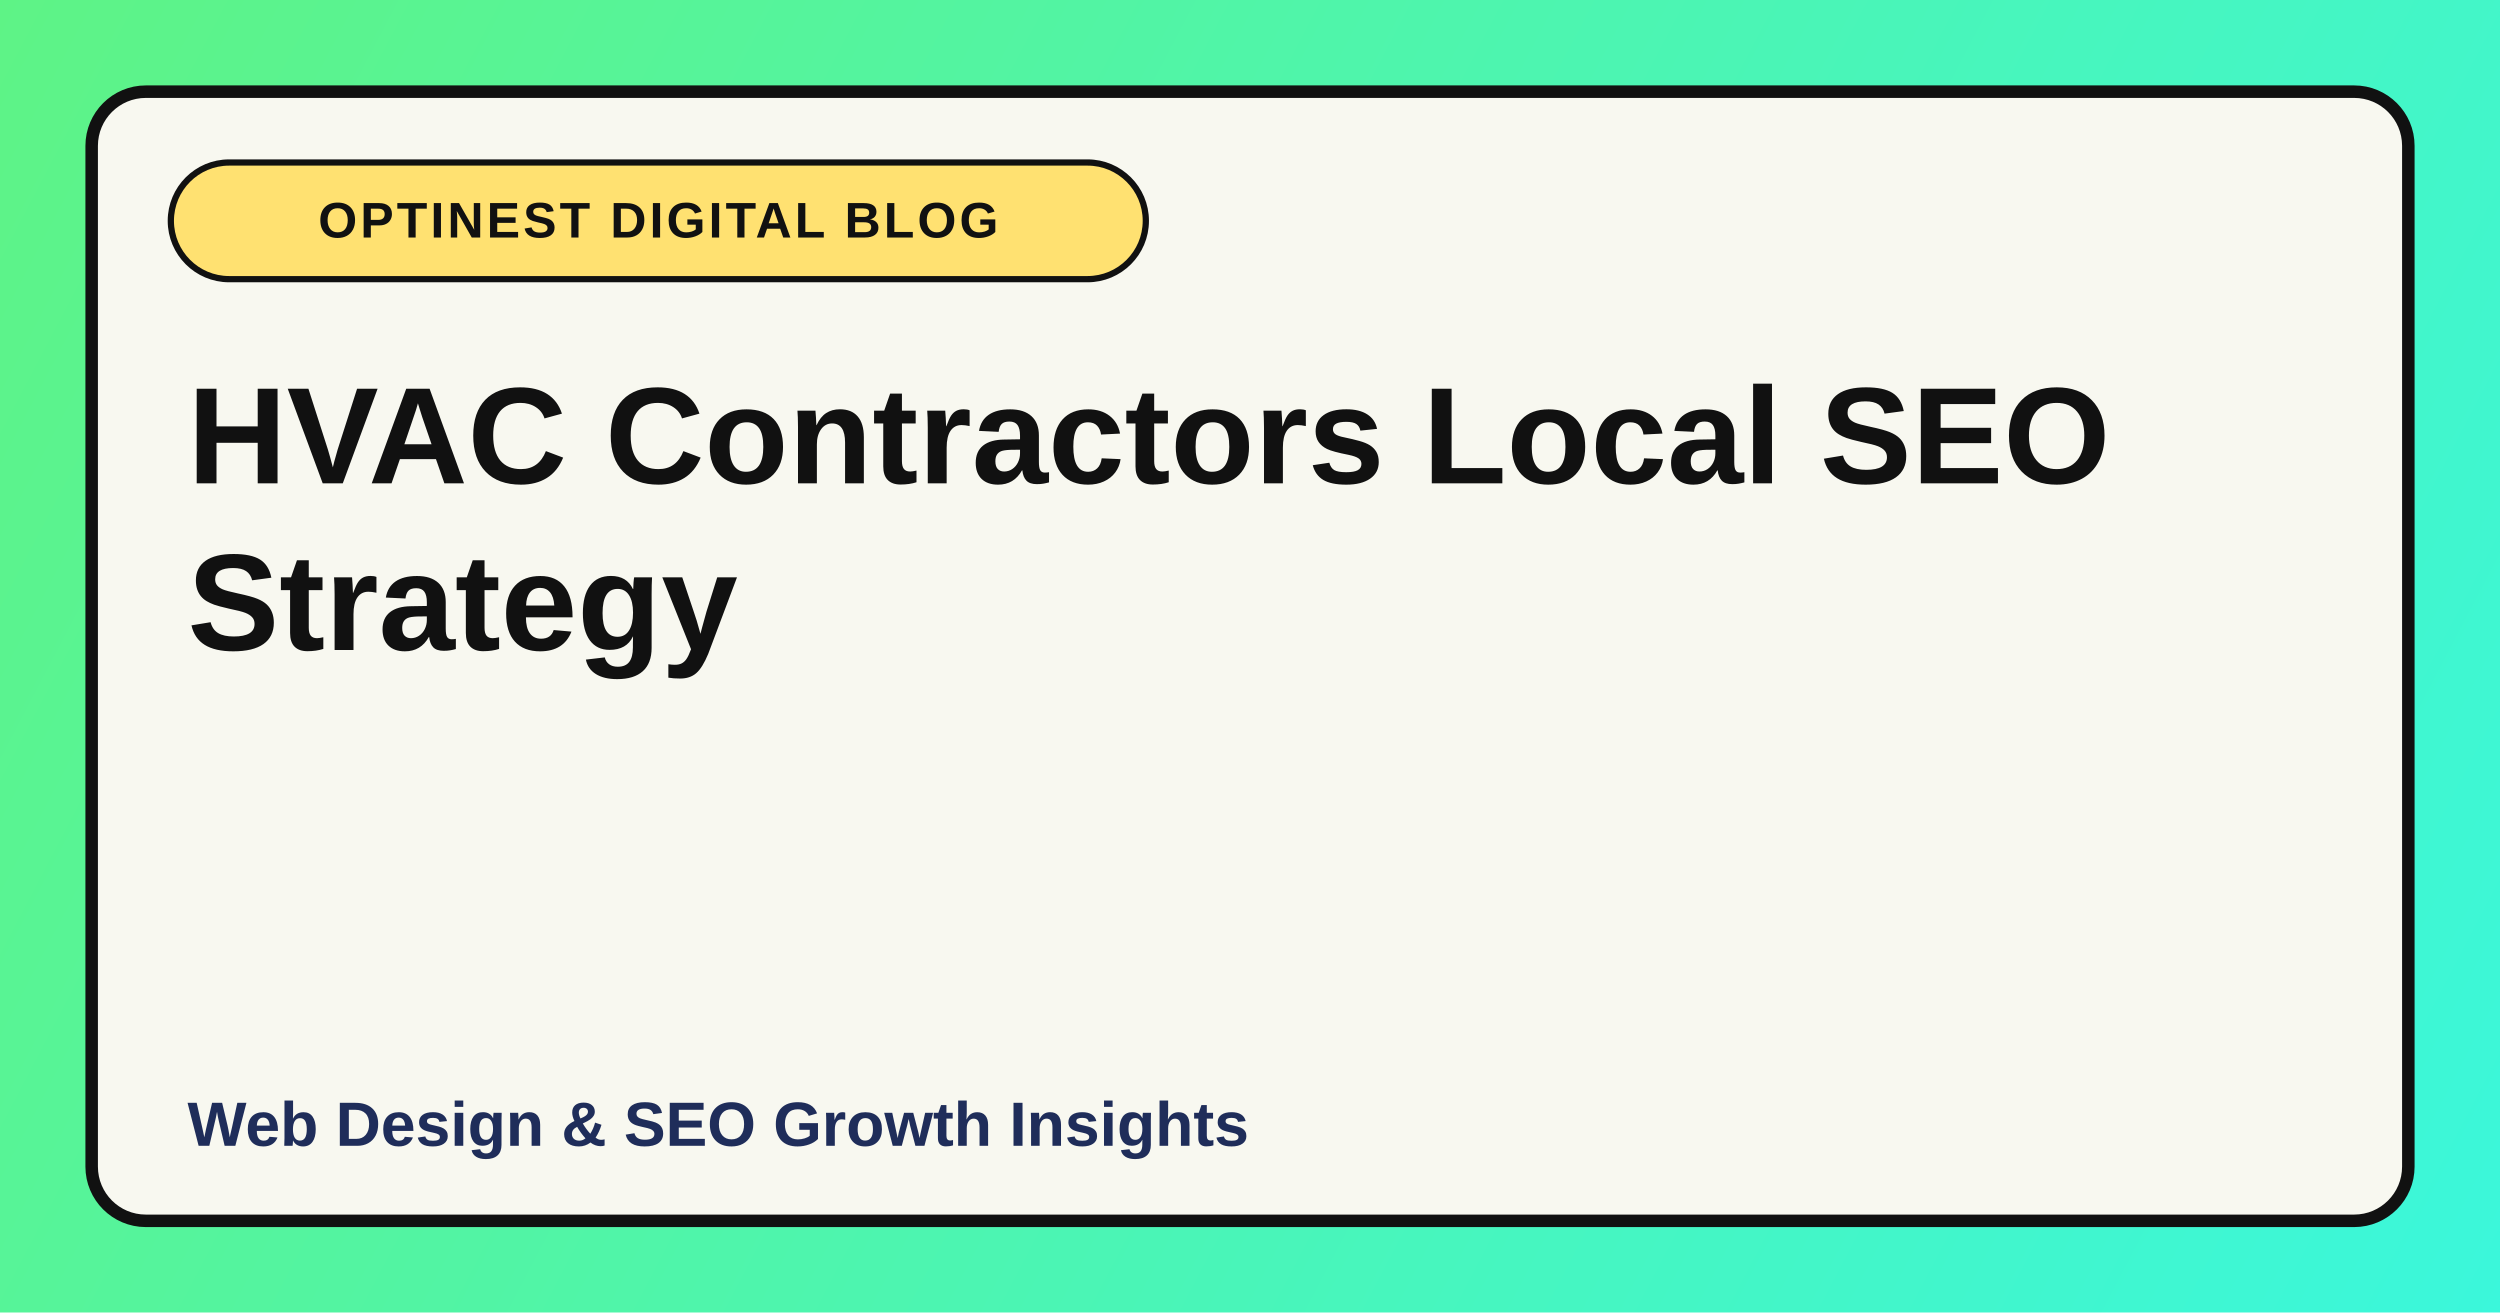
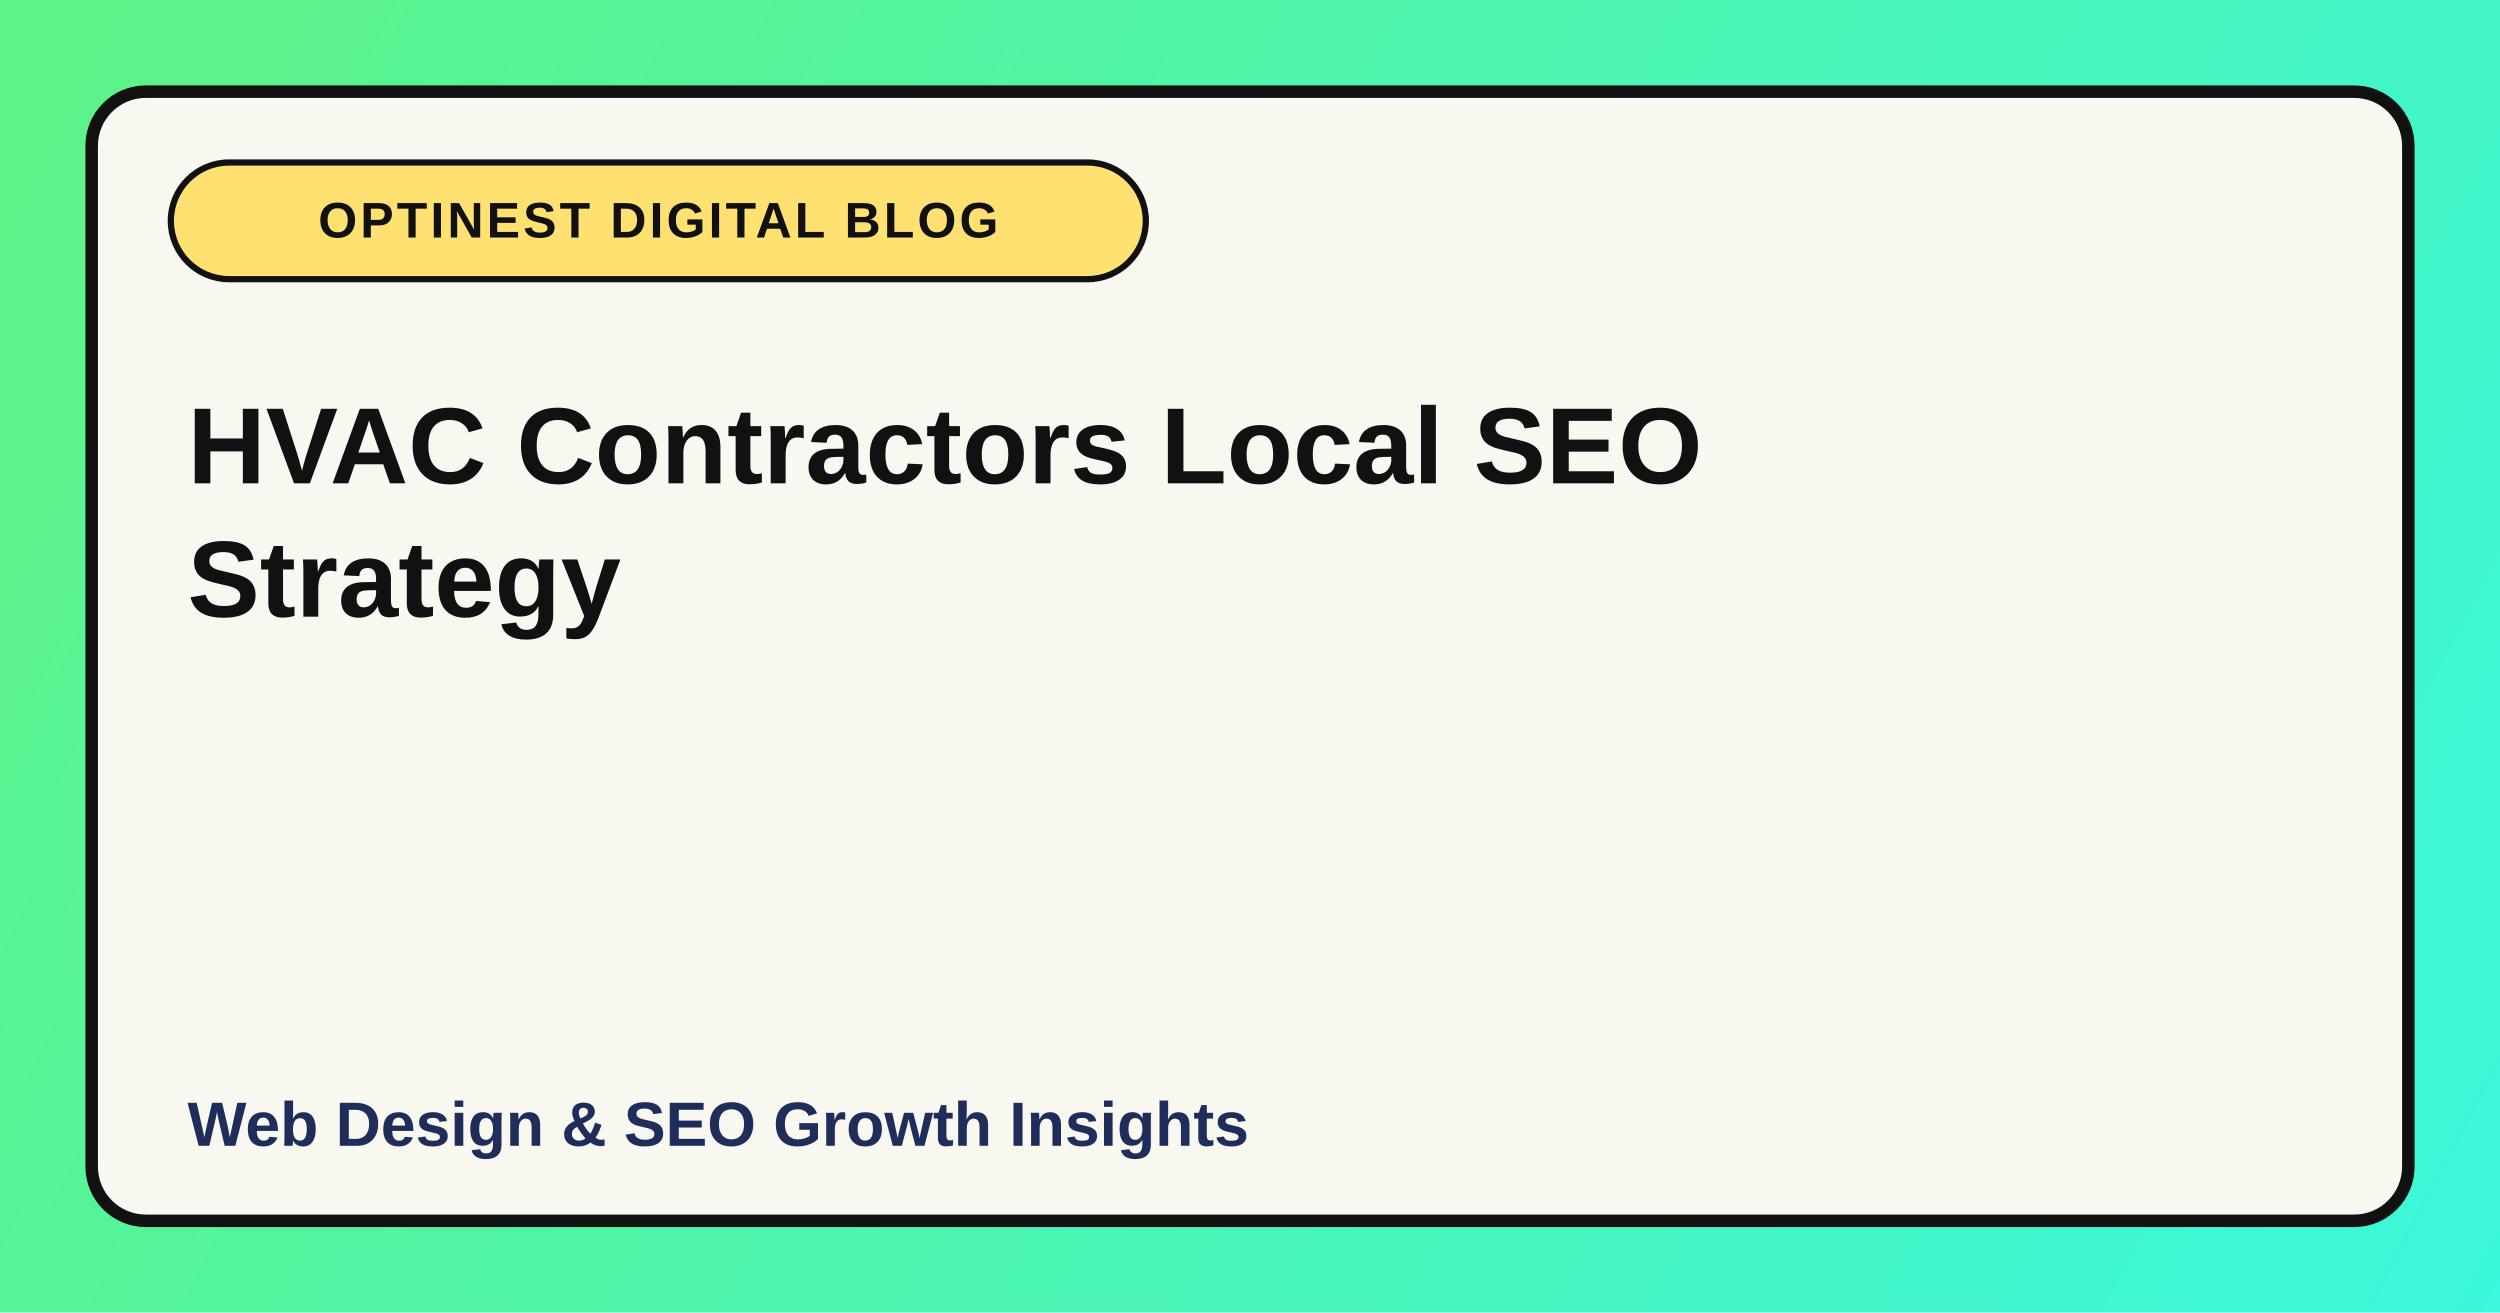
<svg xmlns="http://www.w3.org/2000/svg" width="1200" height="630" viewBox="0 0 1200 630" fill="none">
  <defs>
    <linearGradient id="bg" x1="0" y1="0" x2="1200" y2="630" gradientUnits="userSpaceOnUse">
      <stop offset="0%" stop-color="hsl(136 86% 66%)" />
      <stop offset="100%" stop-color="hsl(171 92% 60%)" />
    </linearGradient>
  </defs>
  <rect width="1200" height="630" fill="url(#bg)" />
  <rect x="44" y="44" width="1112" height="542" rx="26" fill="#F8F8F0" stroke="#111" stroke-width="6" />
  <rect x="82" y="78" width="468" height="56" rx="28" fill="#FFE171" stroke="#111" stroke-width="3" />
  <text x="316" y="114" text-anchor="middle" font-family="Arial, sans-serif" font-size="24" font-weight="700" letter-spacing="1.5" fill="#111">OPTINEST DIGITAL BLOG</text>
-   <text x="90" y="232" font-family="Arial Black, Arial, sans-serif" font-size="66" font-weight="900" fill="#111">
+   <text x="90" y="232" font-family="Arial Black, Arial, sans-serif" font-size="52" font-weight="900" fill="#111">
    <tspan x="90" dy="0">HVAC Contractors Local SEO</tspan>
-     <tspan x="90" dy="80">Strategy</tspan>
+     <tspan x="90" dy="64">Strategy</tspan>
  </text>
  <text x="90" y="550" font-family="Arial, sans-serif" font-size="30" font-weight="700" fill="#1f2d5a">Web Design &amp; SEO Growth Insights</text>
</svg>
